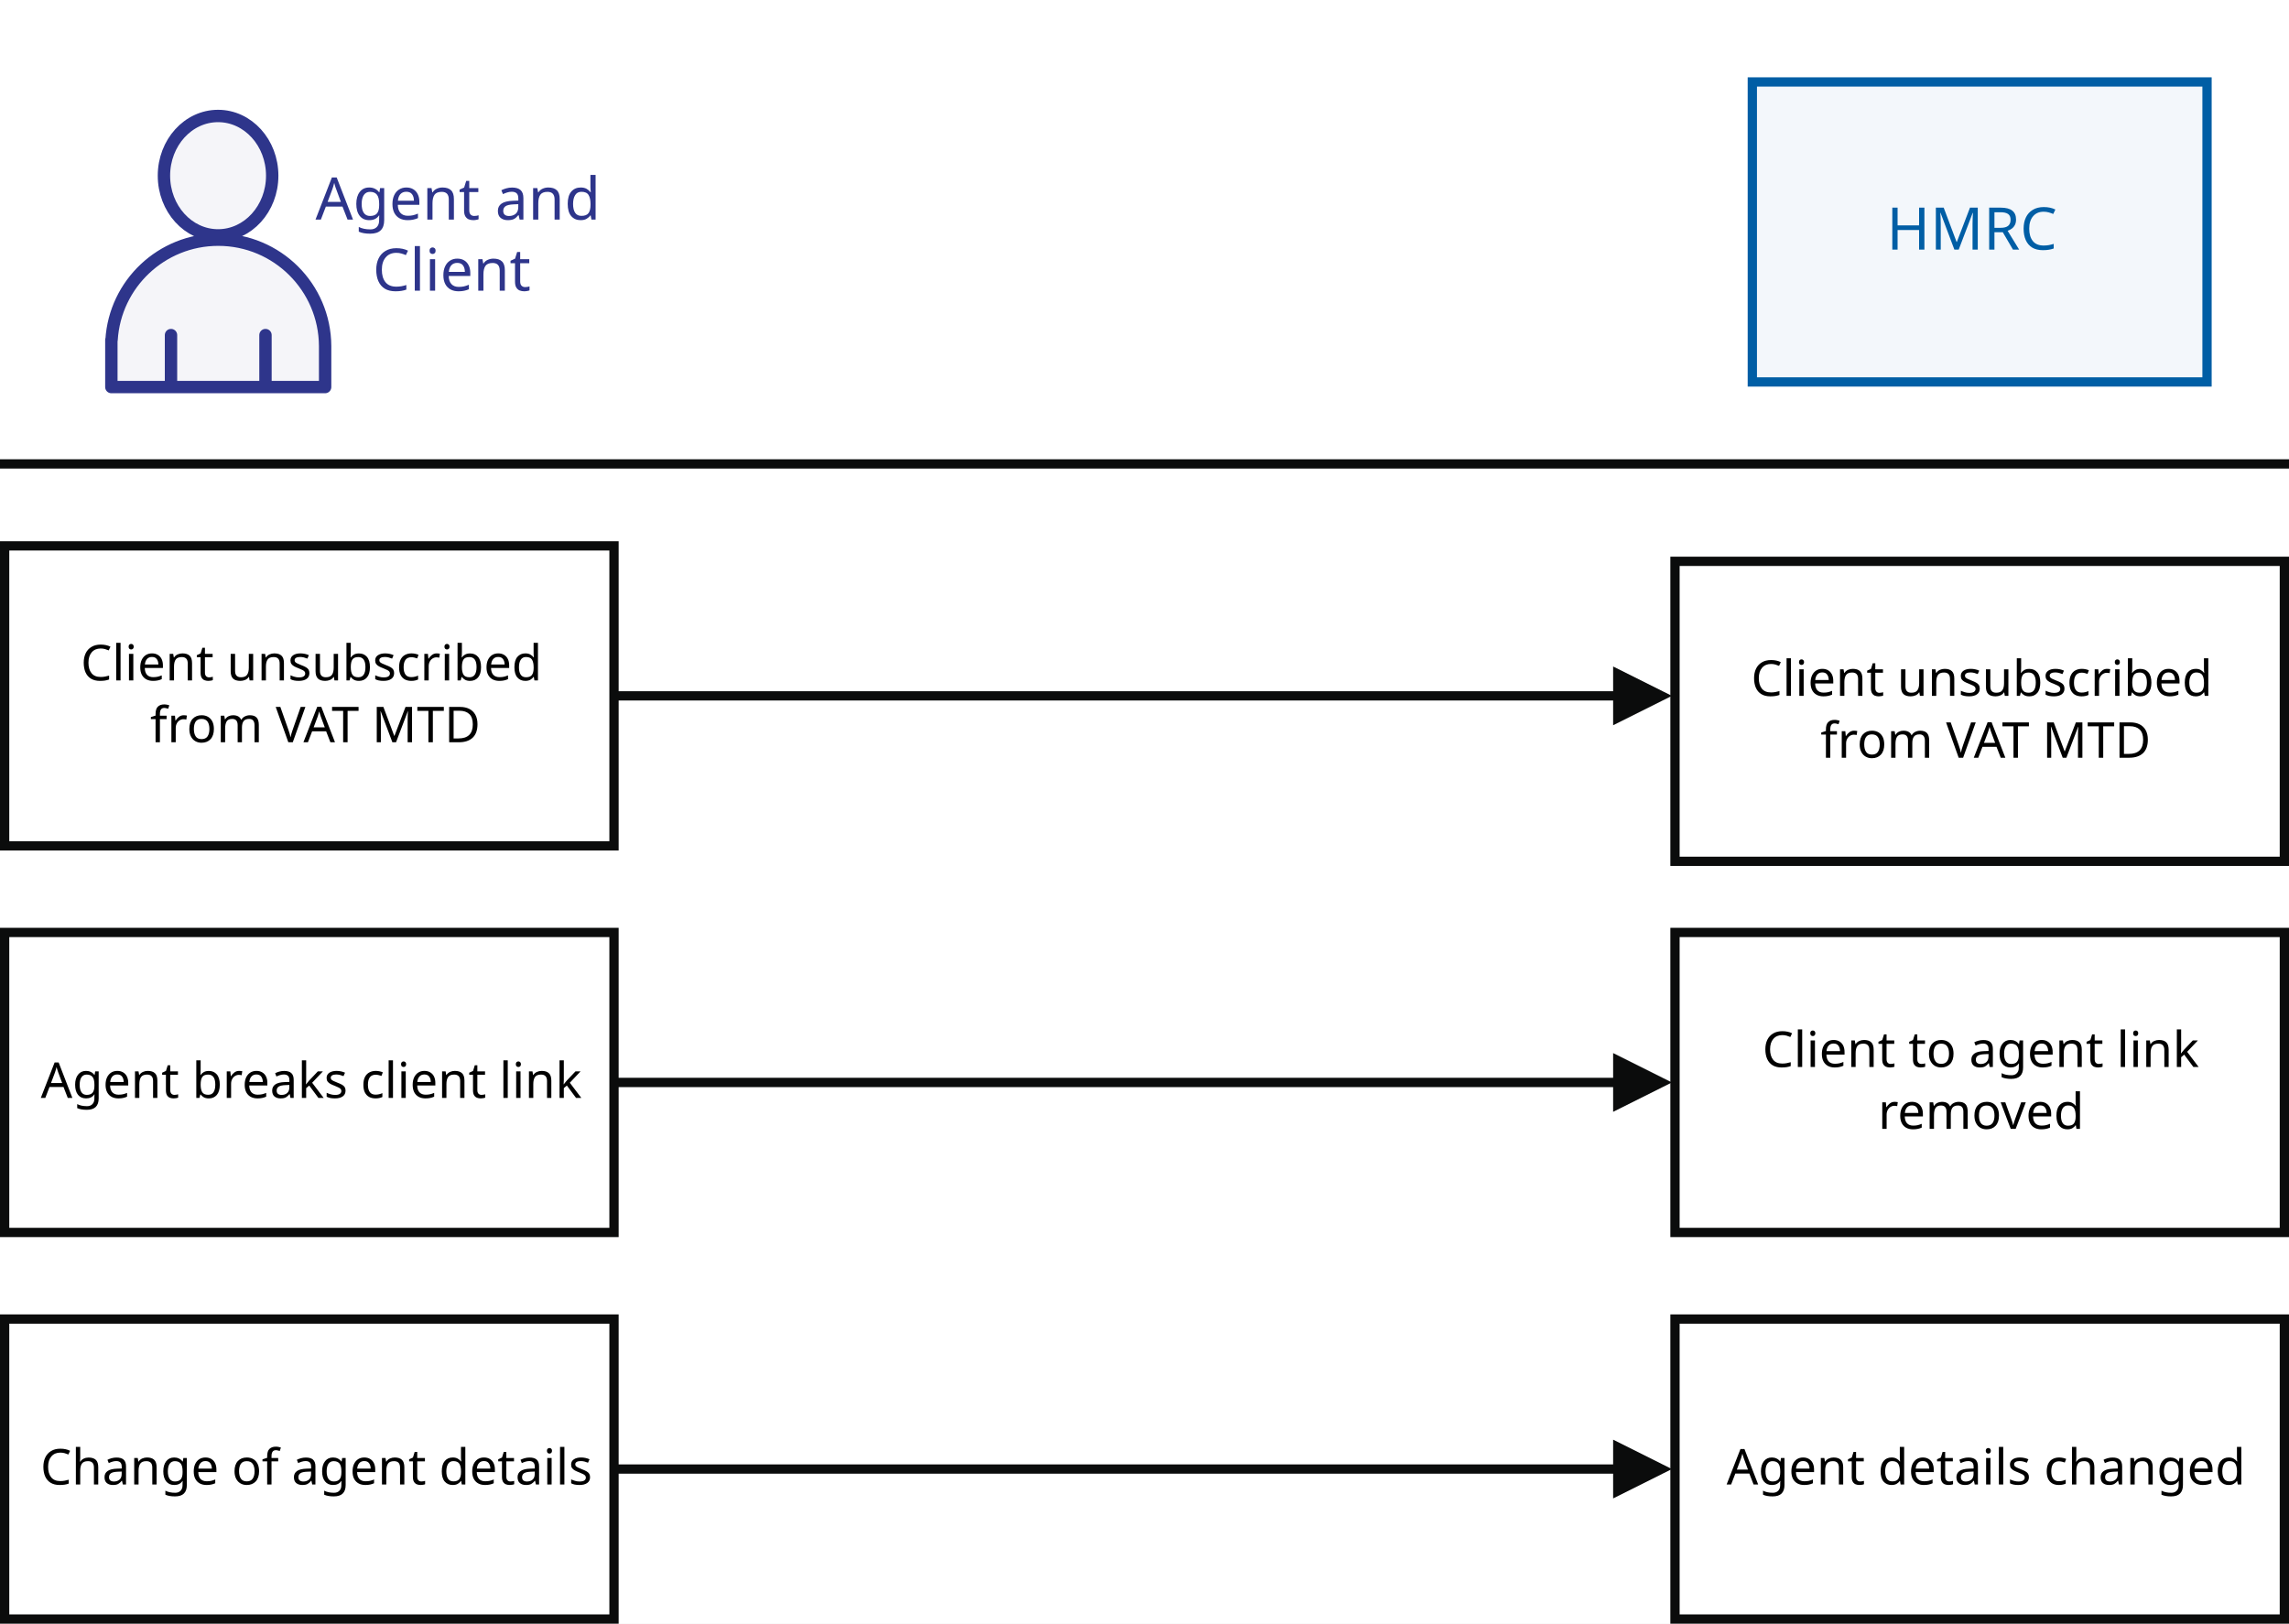
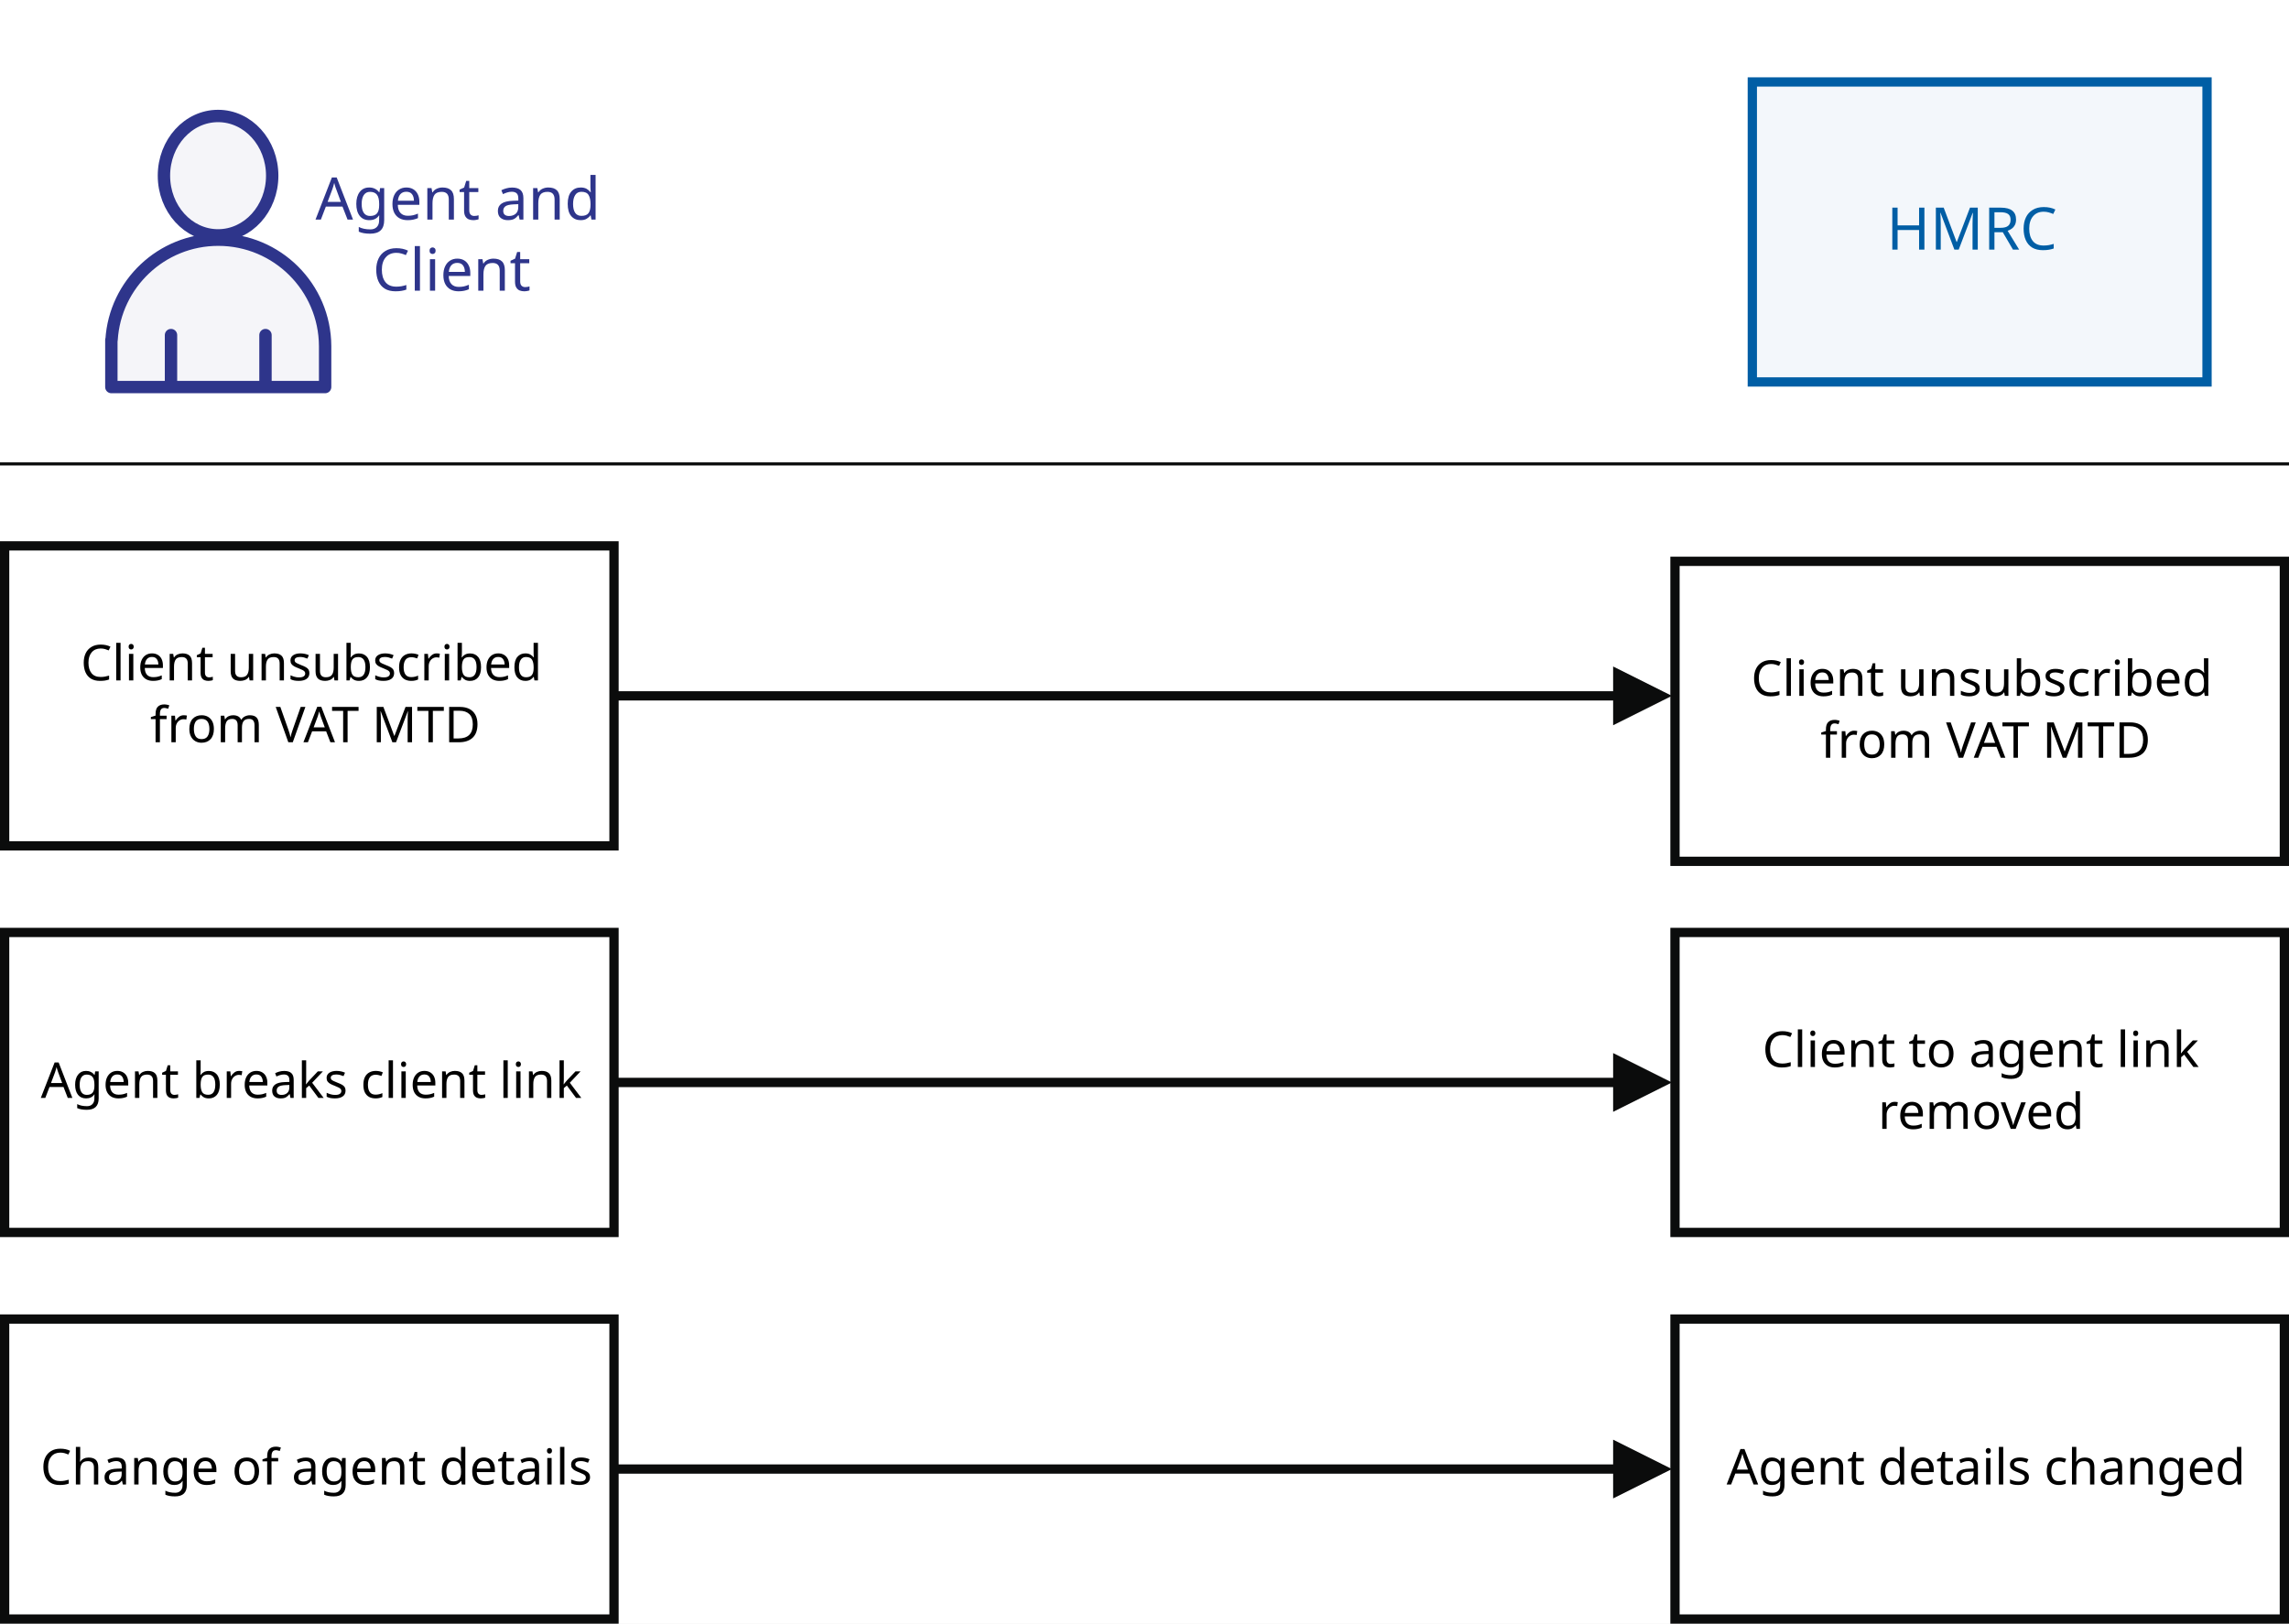
<svg xmlns="http://www.w3.org/2000/svg" width="740px" height="525px" viewBox="0 0 740 525" version="1.1">
  <g id="Closedown---agent" stroke="none" stroke-width="1" fill="none" fill-rule="evenodd">
    <rect fill="#FFFFFF" x="0" y="0" width="740" height="525" />
-     <g id="Two-lines-rectangle" transform="translate(0, 175)">
+     <g id="Two-line-rectangle" transform="translate(0, 175)">
      <path d="M1.5,1.5 L1.5,98.5 L198.5,98.5 L198.5,1.5 L1.5,1.5 Z" id="Rectangle" stroke="#0B0C0C" stroke-width="3" fill-rule="nonzero" />
-       <text font-family="FallingSkySeBd, Falling Sky" font-size="16" font-weight="500" line-spacing="20" fill="#000000">
+       <text id="Two-lines-rectangle" font-family="FallingSkySeBd, Falling Sky" font-size="16" font-weight="500" line-spacing="20" fill="#000000">
        <tspan x="26.096" y="45">Client unsubscribed </tspan>
        <tspan x="48.544" y="65">from VAT MTD</tspan>
      </text>
    </g>
-     <g id="Two-lines-rectangle" transform="translate(540, 180)">
+     <g id="Two-line-rectangle" transform="translate(540, 180)">
      <path d="M1.5,1.5 L1.5,98.5 L198.5,98.5 L198.5,1.5 L1.5,1.5 Z" id="Rectangle" stroke="#0B0C0C" stroke-width="3" fill-rule="nonzero" />
-       <text font-family="FallingSkySeBd, Falling Sky" font-size="16" font-weight="500" line-spacing="20" fill="#000000">
+       <text id="Two-lines-rectangle" font-family="FallingSkySeBd, Falling Sky" font-size="16" font-weight="500" line-spacing="20" fill="#000000">
        <tspan x="26.096" y="45">Client unsubscribed </tspan>
        <tspan x="48.544" y="65">from VAT MTD</tspan>
      </text>
    </g>
-     <g id="Two-lines-rectangle" transform="translate(540, 300)">
+     <g id="Two-line-rectangle" transform="translate(540, 300)">
      <path d="M1.5,1.5 L1.5,98.5 L198.5,98.5 L198.5,1.5 L1.5,1.5 Z" id="Rectangle" stroke="#0B0C0C" stroke-width="3" fill-rule="nonzero" />
-       <text font-family="FallingSkySeBd, Falling Sky" font-size="16" font-weight="500" line-spacing="20" fill="#000000">
+       <text id="Two-lines-rectangle" font-family="FallingSkySeBd, Falling Sky" font-size="16" font-weight="500" line-spacing="20" fill="#000000">
        <tspan x="29.744" y="45">Client to agent link </tspan>
        <tspan x="67.152" y="65">removed</tspan>
      </text>
    </g>
    <path id="Line-6" d="M521.5,226.5 L200,226.5 L198.5,226.5 L198.5,223.5 L200,223.5 L521.5,223.5 L521.5,215.5 L540.5,225 L521.5,234.5 L521.5,226.5 Z" fill="#0B0C0C" fill-rule="nonzero" />
    <g id="One-line-sentence" transform="translate(0, 300)">
      <path d="M1.5,1.5 L1.5,98.5 L198.5,98.5 L198.5,1.5 L1.5,1.5 Z" id="Rectangle" stroke="#0B0C0C" stroke-width="3" fill-rule="nonzero" />
      <g id="Agent-chooses-softwa" stroke-width="1" fill-rule="evenodd" transform="translate(10, 39)" fill="#000000" font-family="FallingSkySeBd, Falling Sky" font-size="16" font-weight="500" line-spacing="20">
-         <text id="One-line-sentence">
+         <text id="One-line-rectangle">
          <tspan x="3.192" y="16">Agent breaks client link</tspan>
        </text>
      </g>
    </g>
    <g id="One-line-sentence" transform="translate(0, 425)">
      <path d="M1.5,1.5 L1.5,98.5 L198.5,98.5 L198.5,1.5 L1.5,1.5 Z" id="Rectangle" stroke="#0B0C0C" stroke-width="3" fill-rule="nonzero" />
      <g id="Agent-chooses-softwa" stroke-width="1" fill-rule="evenodd" transform="translate(10, 39)" fill="#000000" font-family="FallingSkySeBd, Falling Sky" font-size="16" font-weight="500" line-spacing="20">
-         <text id="One-line-sentence">
+         <text id="One-line-rectangle">
          <tspan x="3.056" y="16">Change of agent details</tspan>
        </text>
      </g>
    </g>
    <g id="One-line-sentence" transform="translate(540, 425)">
      <path d="M1.5,1.5 L1.5,98.5 L198.5,98.5 L198.5,1.5 L1.5,1.5 Z" id="Rectangle" stroke="#0B0C0C" stroke-width="3" fill-rule="nonzero" />
      <g id="Agent-chooses-softwa" stroke-width="1" fill-rule="evenodd" transform="translate(10, 39)" fill="#000000" font-family="FallingSkySeBd, Falling Sky" font-size="16" font-weight="500" line-spacing="20">
-         <text id="One-line-sentence">
+         <text id="One-line-rectangle">
          <tspan x="8.192" y="16">Agent details changed</tspan>
        </text>
      </g>
    </g>
    <path id="Line-6" d="M521.5,351.5 L200,351.5 L198.5,351.5 L198.5,348.5 L200,348.5 L521.5,348.5 L521.5,340.5 L540.5,350 L521.5,359.5 L521.5,351.5 Z" fill="#0B0C0C" fill-rule="nonzero" />
    <path id="Line-6" d="M521.5,476.5 L200,476.5 L198.5,476.5 L198.5,473.5 L200,473.5 L521.5,473.5 L521.5,465.5 L540.5,475 L521.5,484.5 L521.5,476.5 Z" fill="#0B0C0C" fill-rule="nonzero" />
-     <path d="M0,150 L740,150" id="Line-7" stroke="#0B0C0C" stroke-width="3" stroke-linecap="square" fill-rule="nonzero" />
+     <path d="M0,150 L740,150" id="Line-7" stroke="#0B0C0C" stroke-linecap="square" fill-rule="nonzero" />
    <g id="Agent-and-Client" transform="translate(38, 25)">
      <text font-family="FallingSkySeBd, Falling Sky" font-size="19" font-weight="500" line-spacing="23" fill="#2E358B">
        <tspan x="64" y="46">Agent and </tspan>
        <tspan x="82.478" y="69">Client</tspan>
      </text>
      <g id="Group-3" stroke-width="1" fill-rule="evenodd" transform="translate(0, 12)" stroke="#2E358B">
        <g id="Group" transform="translate(0, 0.5)" fill-rule="nonzero" stroke-width="4">
          <ellipse id="Oval" fill-opacity="0.05" fill="#2E358B" cx="32.5" cy="19.304" rx="17.5" ry="19.304" />
          <path d="M-1.934,72.394 C-0.818,54.31 14.203,40 32.555,40 C51.575,40 67.017,55.372 67.109,74.394 L67.109,80.02 L67.109,80.02 L67.109,87.647 L-2,87.647 L-2,72.394 L-1.934,72.394 Z" id="Combined-Shape" fill-opacity="0.05" fill="#2E358B" stroke-linejoin="round" />
          <path d="M17.282,70.846 L17.282,85.983" id="Line-12" stroke-linecap="round" />
          <path d="M47.827,70.846 L47.827,85.983" id="Line-12" stroke-linecap="round" />
        </g>
      </g>
    </g>
    <g id="HMRC" transform="translate(565, 25)" fill="#005EA5">
      <path d="M1.5,1.5 L1.5,98.5 L148.5,98.5 L148.5,1.5 L1.5,1.5 Z" id="Rectangle" stroke="#005EA5" stroke-width="3" fill-opacity="0.05" fill-rule="nonzero" />
      <text font-family="FallingSkySeBd, Falling Sky" font-size="19" font-weight="500" line-spacing="23">
        <tspan x="44.913" y="55.703">HMRC</tspan>
      </text>
    </g>
  </g>
</svg>
